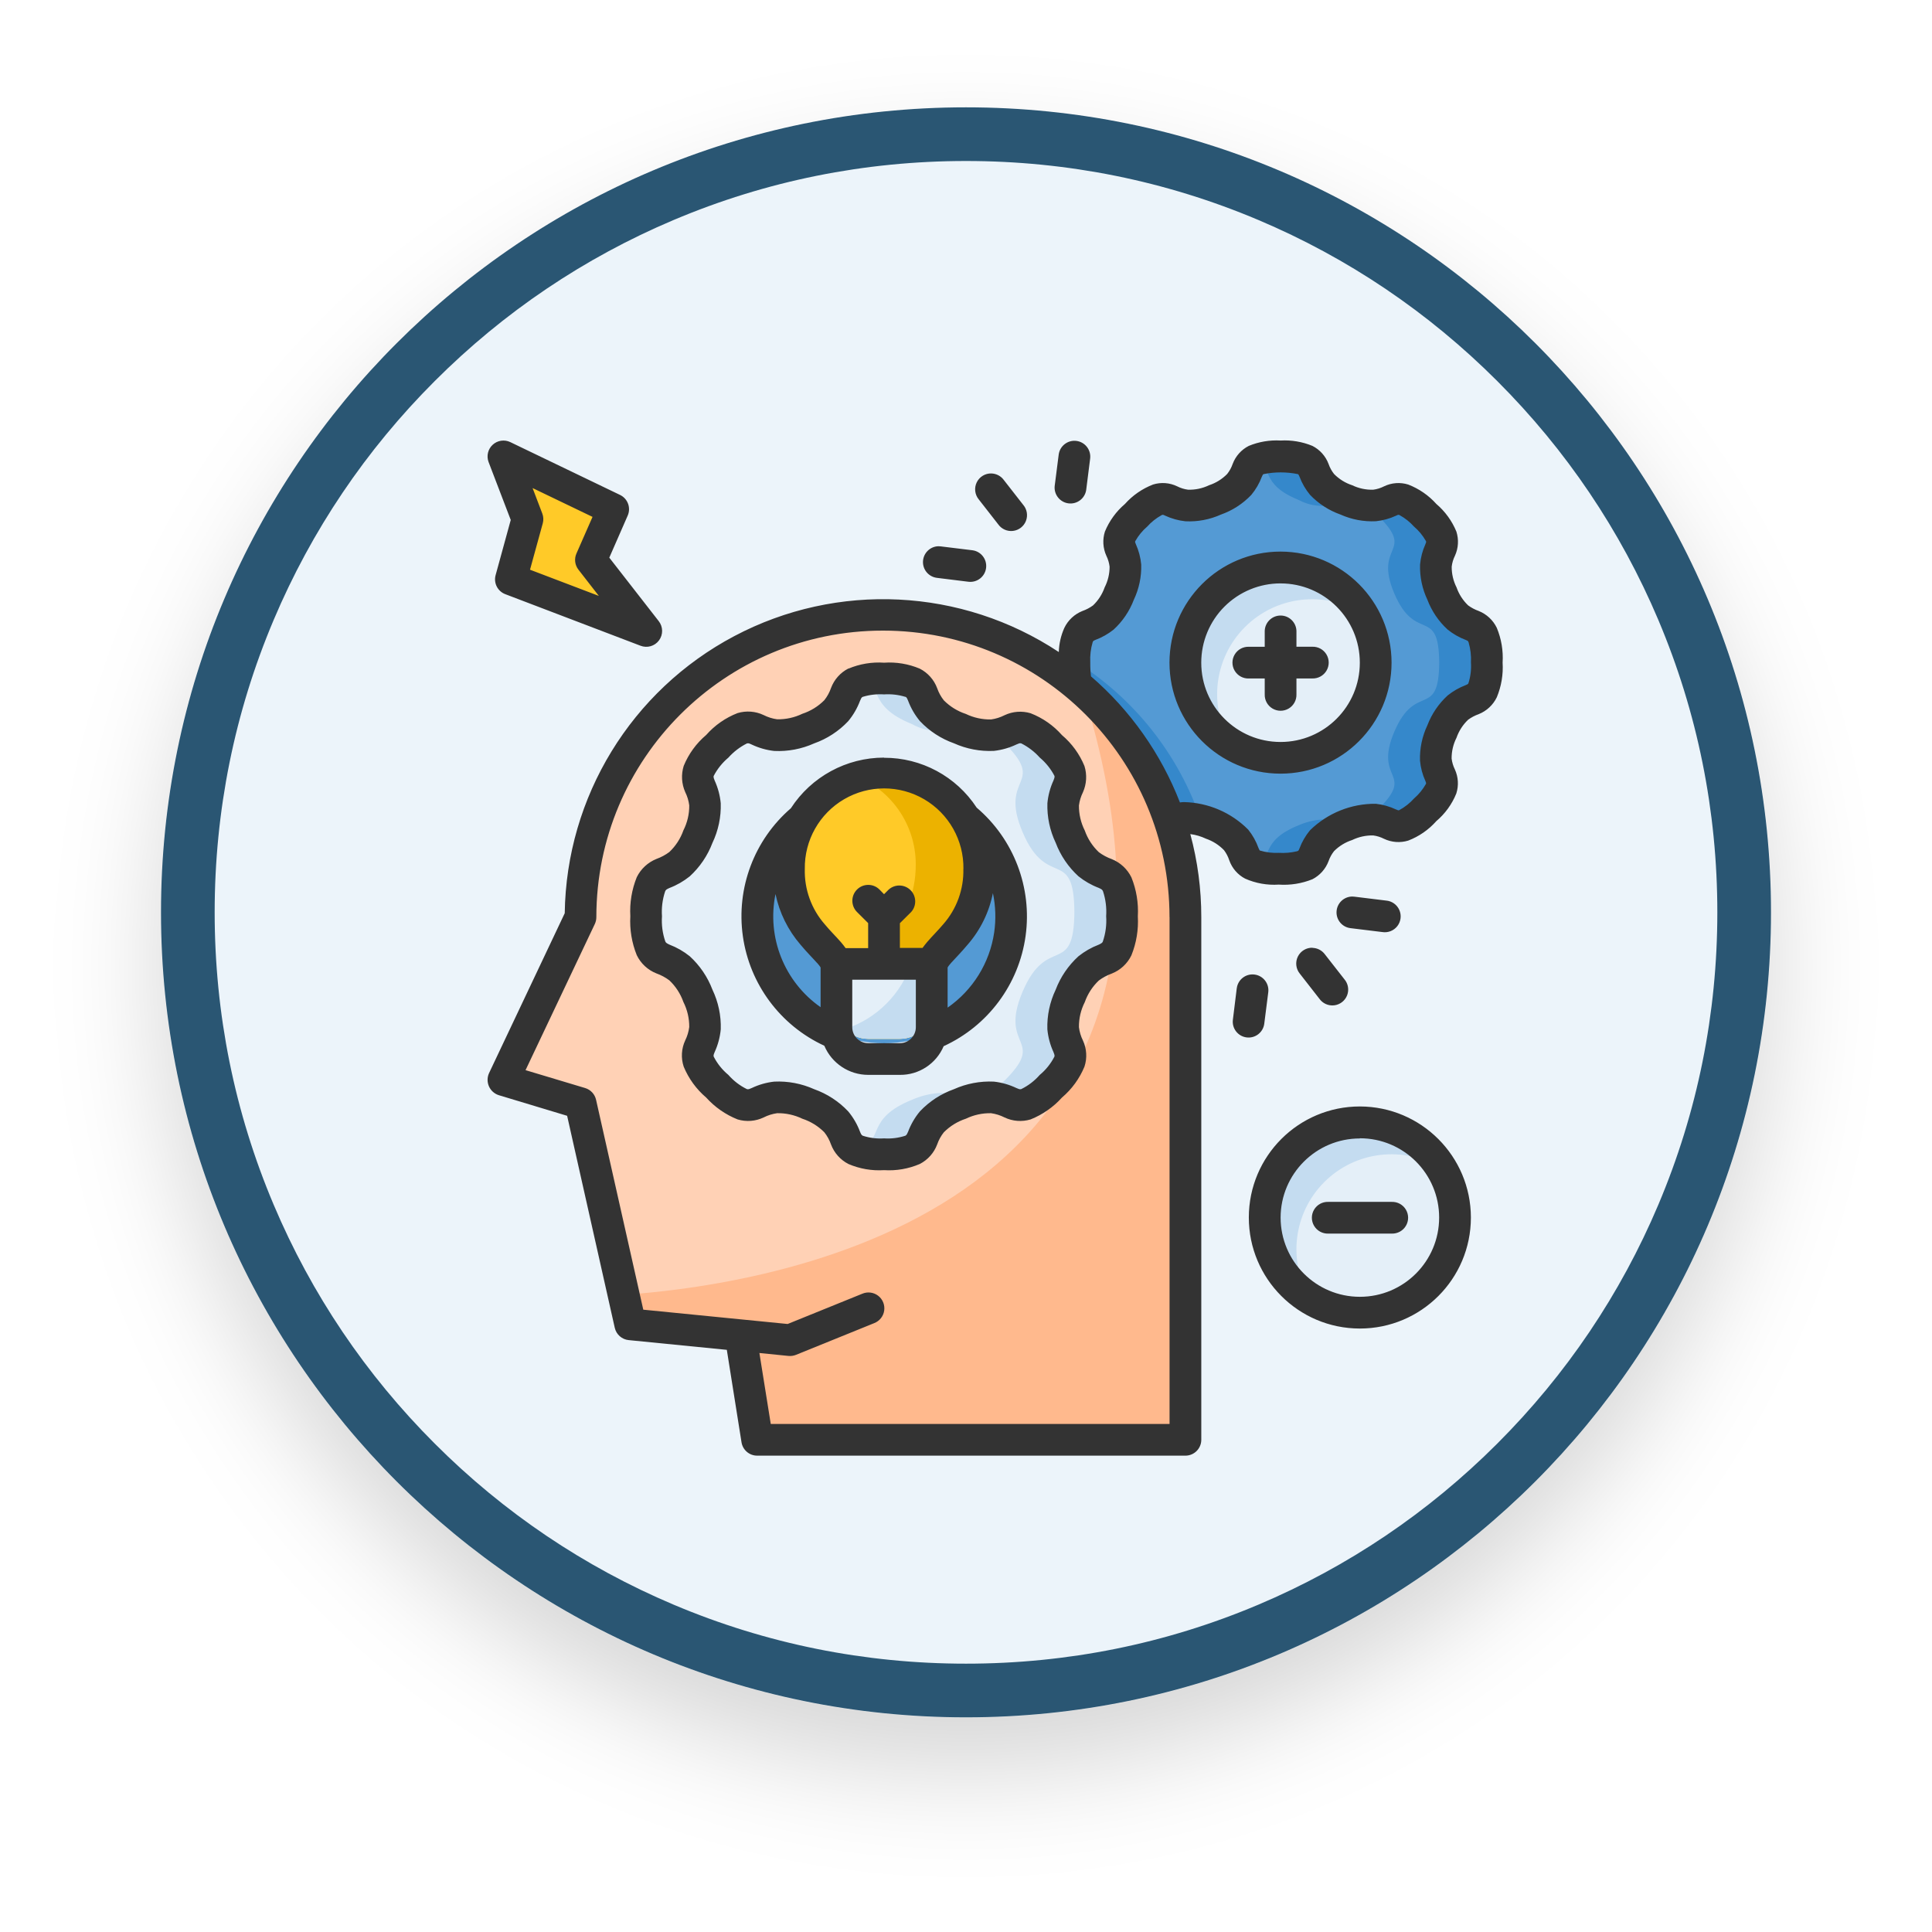
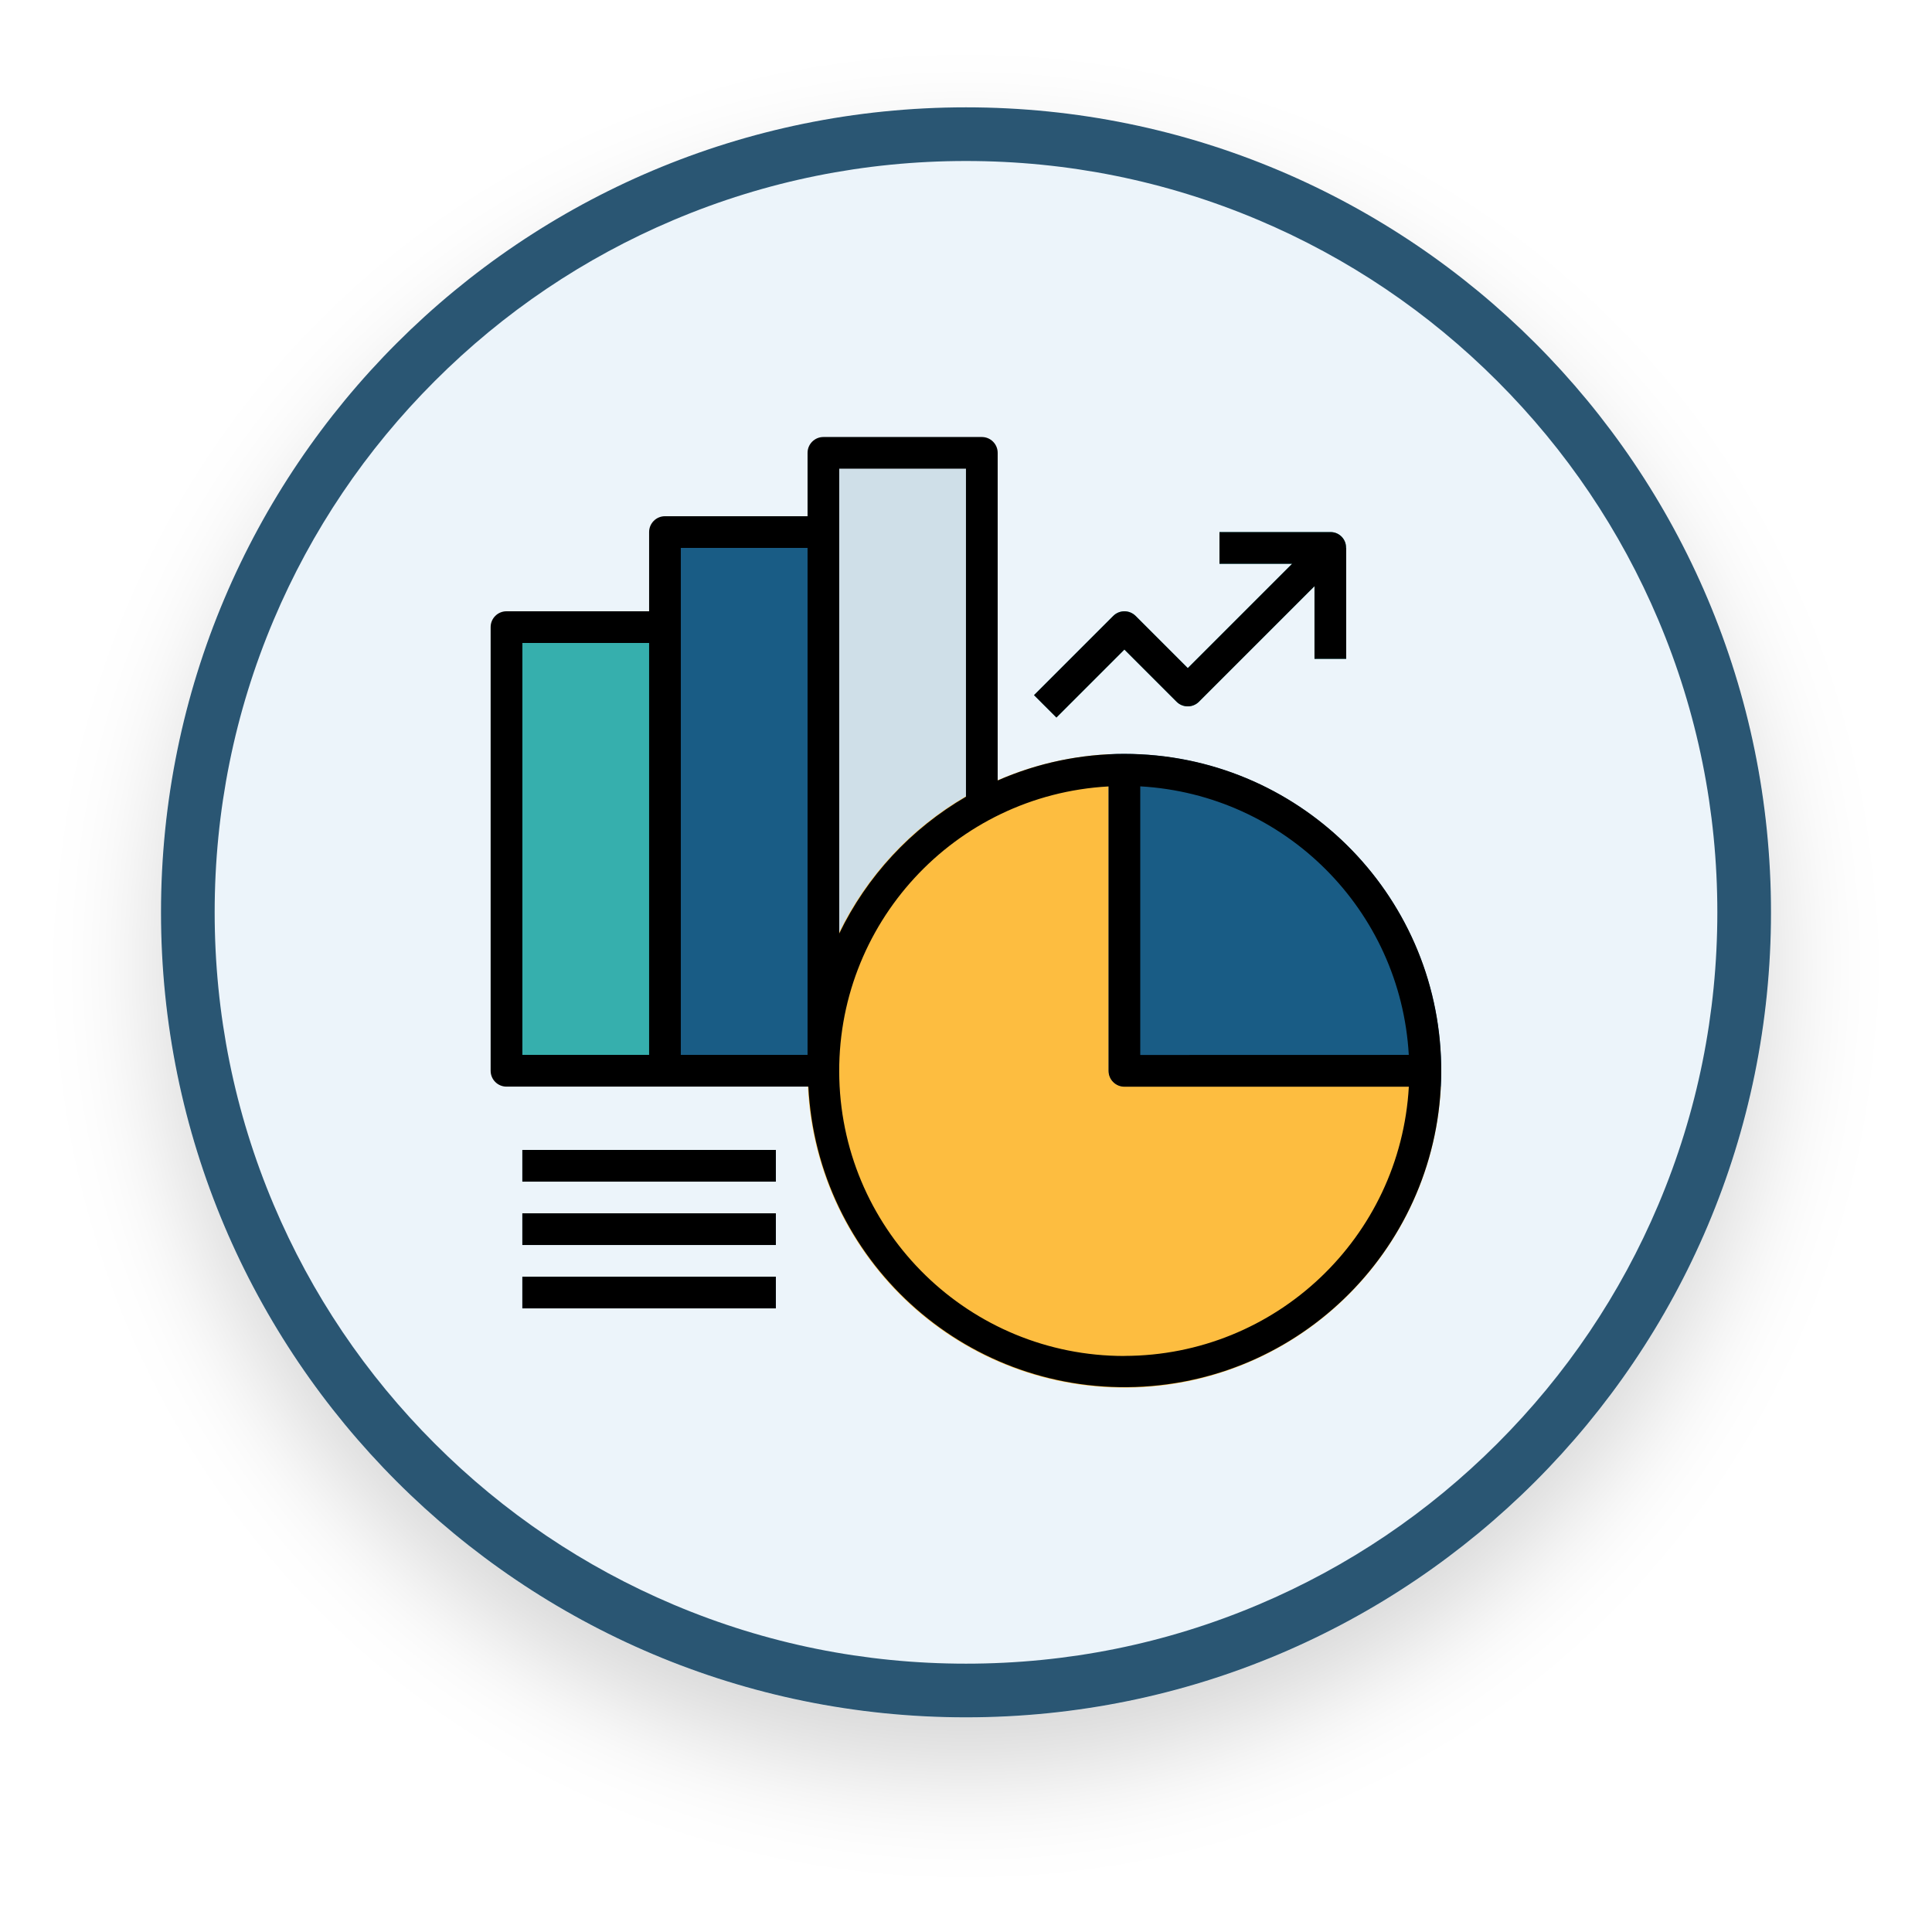
<svg xmlns="http://www.w3.org/2000/svg" width="108" height="108" viewBox="0 0 108 108">
  <defs>
    <filter id="Trazado_904820" x="0" y="0" width="108" height="108" filterUnits="userSpaceOnUse">
      <feOffset dy="3" input="SourceAlpha" />
      <feGaussianBlur stdDeviation="3" result="blur" />
      <feFlood flood-opacity="0.161" />
      <feComposite operator="in" in2="blur" />
      <feComposite in="SourceGraphic" />
    </filter>
  </defs>
-   <g id="Grupo_1146647" data-name="Grupo 1146647" transform="translate(-306 -1170)">
-     <g transform="matrix(1, 0, 0, 1, 306, 1170)" filter="url(#Trazado_904820)">
+   <g id="Grupo_1143757" data-name="Grupo 1143757" transform="translate(-201 -888)">
+     <g transform="matrix(1, 0, 0, 1, 201, 888)" filter="url(#Trazado_904820)">
      <g id="Trazado_904820-2" data-name="Trazado 904820" transform="translate(9 6)" fill="#ecf4fa">
        <path d="M 45 88.5 C 39.127 88.5 33.43 87.35 28.068 85.082 C 22.889 82.891 18.236 79.755 14.241 75.759 C 10.245 71.764 7.109 67.111 4.918 61.932 C 2.65 56.57 1.5 50.873 1.5 45 C 1.5 39.127 2.65 33.43 4.918 28.068 C 7.109 22.889 10.245 18.236 14.241 14.241 C 18.236 10.245 22.889 7.109 28.068 4.918 C 33.43 2.65 39.127 1.5 45 1.5 C 50.873 1.5 56.57 2.65 61.932 4.918 C 67.111 7.109 71.764 10.245 75.759 14.241 C 79.755 18.236 82.891 22.889 85.082 28.068 C 87.35 33.43 88.5 39.127 88.5 45 C 88.5 50.873 87.35 56.57 85.082 61.932 C 82.891 67.111 79.755 71.764 75.759 75.759 C 71.764 79.755 67.111 82.891 61.932 85.082 C 56.57 87.35 50.873 88.5 45 88.5 Z" stroke="none" />
        <path d="M 45 3 C 39.329 3 33.829 4.11 28.653 6.299 C 23.652 8.415 19.16 11.443 15.302 15.302 C 11.443 19.16 8.415 23.652 6.299 28.653 C 4.11 33.829 3 39.329 3 45 C 3 50.671 4.11 56.171 6.299 61.347 C 8.415 66.348 11.443 70.84 15.302 74.698 C 19.16 78.557 23.652 81.585 28.653 83.701 C 33.829 85.89 39.329 87 45 87 C 50.671 87 56.171 85.89 61.347 83.701 C 66.348 81.585 70.84 78.557 74.698 74.698 C 78.557 70.84 81.585 66.348 83.701 61.347 C 85.89 56.171 87 50.671 87 45 C 87 39.329 85.89 33.829 83.701 28.653 C 81.585 23.652 78.557 19.16 74.698 15.302 C 70.84 11.443 66.348 8.415 61.347 6.299 C 56.171 4.11 50.671 3 45 3 M 45 0 C 69.853 0 90 20.147 90 45 C 90 69.853 69.853 90 45 90 C 20.147 90 0 69.853 0 45 C 0 20.147 20.147 0 45 0 Z" stroke="none" fill="#2a5673" />
      </g>
    </g>
-     <g id="layer1" transform="translate(333.251 1194.626)">
-       <path id="path6238" d="M8.245,10.018.686,7.14l.927-3.369L.265.265,6.4,3.215,5.159,6.05Z" transform="translate(0.622 0.622)" fill="#ffca28" />
-       <path id="circle6231" d="M23.6,16.7a5.32,5.32,0,1,1-5.32-5.32A5.32,5.32,0,0,1,23.6,16.7Z" transform="translate(30.484 26.751)" fill="#e4eff8" />
-       <path id="circle6235" d="M18.285,11.377a5.315,5.315,0,0,0-2.767,9.856,5.311,5.311,0,0,1,7.308-7.3,5.32,5.32,0,0,0-4.541-2.558Z" transform="translate(30.484 26.751)" fill="#c4dcf0" />
-       <path id="path6204" d="M12.233,15.5c1.145,2.821-1.278,2.221.864,4.391s1.581-.253,4.394.935.673,2.471,3.728,2.5.938-1.293,3.771-2.433,2.23,1.273,4.409-.86-.254-1.575.939-4.376,2.481-.671,2.507-3.858c-.026-3.187-1.314-1.057-2.507-3.858s1.24-2.243-.939-4.376-1.577.28-4.409-.86S24.273.239,21.218.265s-.916,1.308-3.728,2.5S15.238,1.527,13.1,3.7s.281,1.57-.864,4.391-2.469.713-2.443,3.7c-.026,2.991,1.3.883,2.443,3.7Z" transform="translate(23.018 0.622)" fill="#549ad4" />
-       <g id="Grupo_1146646" data-name="Grupo 1146646" transform="translate(32.807 0.886)">
-         <path id="path6219" d="M9.8,3.677c0,.036-.006.054-.005.092-.026,2.991,1.3.883,2.444,3.7s-1.279,2.22.862,4.39c1.964,1.989,1.664.126,3.767.717A16.921,16.921,0,0,0,9.8,3.677Z" transform="translate(-9.789 7.759)" fill="#3588cb" />
-         <path id="path6217" d="M14.111.265a4.084,4.084,0,0,0-1.3.165c1,.383.2,1.378,2.409,2.269a2.8,2.8,0,0,0,2.653,0C15.056,1.555,17.163.239,14.111.265Z" transform="translate(-2.682 -0.264)" fill="#3588cb" />
-         <path id="path6215" d="M16.546.976c-.555-.044-.883.473-1.893.355a5.978,5.978,0,0,1,.649.561c2.179,2.133-.255,1.574.939,4.375s2.482.671,2.508,3.859c-.026,3.187-1.314,1.057-2.508,3.859s1.24,2.242-.939,4.375a5.978,5.978,0,0,1-.649.561c1.606-.188,1.474,1.236,3.31-.561,2.179-2.133-.255-1.574.939-4.375s2.482-.671,2.508-3.859c-.026-3.187-1.314-1.057-2.508-3.859s1.24-2.242-.939-4.375c-.681-.667-1.089-.89-1.417-.916Z" transform="translate(1.646 1.402)" fill="#3588cb" />
-         <path id="path6209" d="M16.494,6.324a4.006,4.006,0,0,0-1.273.32c-2.212.891-1.413,1.886-2.409,2.269a4.084,4.084,0,0,0,1.3.165c3.052.026.945-1.29,3.763-2.43a3.161,3.161,0,0,0-1.38-.324Z" transform="translate(-2.682 13.976)" fill="#3588cb" />
+     <g id="Grupo_1143756" data-name="Grupo 1143756" transform="translate(228.413 912.429)">
+       <rect id="Rectángulo_405131" data-name="Rectángulo 405131" width="8.856" height="24.798" transform="translate(0.901 10.628)" fill="#36afad" />
+       <path id="Trazado_978723" data-name="Trazado 978723" d="M102.734,51.2H93.878V81.309h7.971a17.633,17.633,0,0,1,.886-5.491V51.2Z" transform="translate(-84.119 -45.883)" fill="#195c85" />
+       <path id="Trazado_978724" data-name="Trazado 978724" d="M298.313,55.884a.886.886,0,0,0-1.252,0l-4.428,4.428,1.252,1.252,3.8-3.8,2.916,2.916a.886.886,0,0,0,1.252,0l6.459-6.459v4.062h1.771v-6.2h-.008a.862.862,0,0,0-.837-.886H303v1.771h4.062L301.229,58.8Z" transform="translate(-262.244 -45.882)" fill="#36afad" />
+       <g id="Grupo_1143755" data-name="Grupo 1143755" transform="translate(1.787 39.854)">
+         <rect id="Rectángulo_405132" data-name="Rectángulo 405132" width="14.17" height="1.771" fill="#195c85" />
+         <rect id="Rectángulo_405133" data-name="Rectángulo 405133" width="14.17" height="1.771" transform="translate(0 3.543)" fill="#195c85" />
+         <rect id="Rectángulo_405134" data-name="Rectángulo 405134" width="14.17" height="1.771" transform="translate(0 7.085)" fill="#195c85" />
      </g>
-       <path id="path6166" d="M20.659,41.676l-4.374,1.773-8.926-.887L4.58,30.2.265,28.9l4.315-9.1a16.907,16.907,0,0,1,33.813,0c0,9.622,0,21.089,0,29.212H14.452l-.887-5.569Z" transform="translate(0.622 6.843)" fill="#ffd1b5" />
-       <path id="path6168" d="M27.94,4.174C36.966,32.941,11.41,37.293,2.271,37.942l.371,1.649,6.979.693-.772.194.887,5.57H33.676V16.834A16.834,16.834,0,0,0,27.94,4.175Z" transform="translate(5.339 9.815)" fill="#ffb98d" />
-       <path id="path6174" d="M5.469,21.468c1.321,3.255-1.475,2.563,1,5.067s1.824-.292,5.069,1.079.777,2.851,4.3,2.881S16.919,29,20.187,27.687s2.573,1.469,5.087-.993-.293-1.817,1.083-5.049,2.862-.774,2.893-4.451c-.03-3.677-1.516-1.219-2.893-4.451s1.43-2.588-1.083-5.049-1.819.323-5.087-.993-.826-2.837-4.351-2.807-1.057,1.51-4.3,2.881-2.6-1.425-5.069,1.079.325,1.812-1,5.067-2.849.822-2.819,4.274c-.03,3.451,1.5,1.019,2.819,4.274Z" transform="translate(6.23 9.157)" fill="#e4eff8" />
-       <path id="path6202" d="M18.685,12.914a7.094,7.094,0,1,1-7.094-7.094A7.094,7.094,0,0,1,18.685,12.914Z" transform="translate(10.576 13.686)" fill="#549ad4" />
-       <path id="path6185" d="M7.485,3.895A5.684,5.684,0,0,0,6.2,4.021c1.436.387.283,1.6,2.961,2.681a3.044,3.044,0,0,0,2.845.062c-.06-.022-.111-.037-.173-.062-3.268-1.316-.825-2.837-4.35-2.807Z" transform="translate(14.582 9.156)" fill="#c4dcf0" />
-       <path id="path6183" d="M10.151,4.716c-.557-.044-.915.4-1.761.429a6.872,6.872,0,0,1,.724.625c2.514,2.461-.293,1.818,1.084,5.05s2.862.773,2.892,4.451c-.03,3.677-1.515,1.219-2.892,4.451s1.43,2.589-1.084,5.05a6.853,6.853,0,0,1-.727.627c1.424.048,1.455,1.277,3.4-.627,2.514-2.461-.293-1.818,1.084-5.05s2.862-.773,2.892-4.451c-.03-3.677-1.515-1.219-2.892-4.451s1.43-2.589-1.084-5.05C11,5,10.529,4.745,10.151,4.716Z" transform="translate(19.718 11.08)" fill="#c4dcf0" />
-       <path id="path6178" d="M10.63,10.887a4.611,4.611,0,0,0-1.467.369C6.485,12.334,7.638,13.549,6.2,13.937a5.681,5.681,0,0,0,1.283.126c3.525.03,1.082-1.492,4.35-2.807.062-.025.114-.04.173-.062a2.821,2.821,0,0,0-1.379-.307Z" transform="translate(14.582 25.589)" fill="#c4dcf0" />
-       <path id="path6187" d="M15.667,10.8c0,3.547-2.66,4.433-2.66,5.492v2.489a1.77,1.77,0,0,1-1.773,1.773H9.461a1.77,1.77,0,0,1-1.773-1.773V16.294c0-1.058-2.66-1.945-2.66-5.492a5.32,5.32,0,1,1,10.64,0Z" transform="translate(11.82 12.89)" fill="#ffca28" />
-       <path id="path6198" d="M7.859,5.482a5.3,5.3,0,0,0-1.773.31A5.316,5.316,0,0,1,9.632,10.8c0,3.547-2.66,4.433-2.66,5.492v2.489a1.764,1.764,0,0,1-.887,1.529,1.758,1.758,0,0,0,.887.244H8.745a1.77,1.77,0,0,0,1.773-1.773V16.294c0-1.058,2.66-1.945,2.66-5.492a5.32,5.32,0,0,0-5.32-5.32Z" transform="translate(14.309 12.889)" fill="#ecb200" />
-       <path id="path6189" d="M11.141,8.708V11.2A1.77,1.77,0,0,1,9.368,12.97H7.594A1.77,1.77,0,0,1,5.821,11.2V8.708Z" transform="translate(13.686 20.475)" fill="#e4eff8" />
-       <path id="path6191" d="M9.676,8.708a5.811,5.811,0,0,1-3.708,3.713,1.764,1.764,0,0,0,1.28.549H9.021A1.77,1.77,0,0,0,10.795,11.2V8.708Z" transform="translate(14.033 20.475)" fill="#c4dcf0" />
-       <path id="circle6224" d="M22.278,7.436A5.318,5.318,0,1,1,16.96,2.118,5.318,5.318,0,0,1,22.278,7.436Z" transform="translate(27.373 4.979)" fill="#e4eff8" />
-       <path id="circle6228" d="M16.96,2.118a5.314,5.314,0,0,0-2.766,9.854,5.31,5.31,0,0,1,7.3-7.3A5.318,5.318,0,0,0,16.96,2.118Z" transform="translate(27.373 4.979)" fill="#c4dcf0" />
-       <path id="path11361" d="M.06,1.2,1.3,4.44.453,7.528A.887.887,0,0,0,.995,8.589l7.554,2.88a.887.887,0,0,0,1.022-1.375L6.809,6.547,7.836,4.2a.886.886,0,0,0-.426-1.159L1.27.086A.888.888,0,0,0,.06,1.2ZM31.93.792l-.224,1.754a.888.888,0,0,0,1.761.224l.222-1.761A.886.886,0,0,0,31.93.792ZM55.413,9.529a2.292,2.292,0,0,1-.594-.313,2.557,2.557,0,0,1-.649-1.008A2.513,2.513,0,0,1,53.9,7.049a1.854,1.854,0,0,1,.182-.61,1.881,1.881,0,0,0,.08-1.349,4.055,4.055,0,0,0-1.119-1.543A4.076,4.076,0,0,0,51.467,2.46a1.842,1.842,0,0,0-1.347.1,1.879,1.879,0,0,1-.61.189A2.538,2.538,0,0,1,48.339,2.5a2.519,2.519,0,0,1-1.015-.629,1.9,1.9,0,0,1-.308-.563A1.867,1.867,0,0,0,46.114.3,4.045,4.045,0,0,0,44.335,0a4.044,4.044,0,0,0-1.779.3,1.867,1.867,0,0,0-.9,1.008,1.907,1.907,0,0,1-.308.563,2.519,2.519,0,0,1-1.015.629,2.515,2.515,0,0,1-1.171.248,1.849,1.849,0,0,1-.61-.189,1.844,1.844,0,0,0-1.347-.1,4.075,4.075,0,0,0-1.572,1.088,4.055,4.055,0,0,0-1.119,1.543,1.888,1.888,0,0,0,.08,1.349,1.9,1.9,0,0,1,.182.61A2.528,2.528,0,0,1,34.5,8.208a2.559,2.559,0,0,1-.649,1.008,2.289,2.289,0,0,1-.594.313,1.906,1.906,0,0,0-1.01.942,3.548,3.548,0,0,0-.31,1.352,17.8,17.8,0,0,0-27.619,14.6L.086,35.365a.9.9,0,0,0,.544,1.23l3.822,1.153L7.115,49.6a.887.887,0,0,0,.779.687l5.485.544L14.2,56a.886.886,0,0,0,.876.746H39.019a.888.888,0,0,0,.883-.892V26.646A17.739,17.739,0,0,0,39.288,22a2.918,2.918,0,0,1,.876.258,2.552,2.552,0,0,1,1.008.642,1.923,1.923,0,0,1,.295.568,1.845,1.845,0,0,0,.885,1.022,3.993,3.993,0,0,0,1.877.334,4.259,4.259,0,0,0,1.886-.3,1.885,1.885,0,0,0,.9-1.008,1.908,1.908,0,0,1,.308-.563,2.531,2.531,0,0,1,1.015-.622,2.572,2.572,0,0,1,1.171-.256,1.855,1.855,0,0,1,.61.19,1.874,1.874,0,0,0,1.347.1,4.007,4.007,0,0,0,1.572-1.088,3.977,3.977,0,0,0,1.119-1.545,1.867,1.867,0,0,0-.08-1.347,1.886,1.886,0,0,1-.182-.61,2.531,2.531,0,0,1,.273-1.159,2.559,2.559,0,0,1,.649-1.008,2.29,2.29,0,0,1,.594-.313,1.916,1.916,0,0,0,1.01-.942,4.358,4.358,0,0,0,.325-1.941,4.362,4.362,0,0,0-.325-1.941,1.907,1.907,0,0,0-1.01-.942ZM45.286,1.873c.056.027.038,0,.107.149a3.5,3.5,0,0,0,.589,1.015,4.344,4.344,0,0,0,1.7,1.1,4.322,4.322,0,0,0,1.983.374A3.578,3.578,0,0,0,50.793,4.2c.089-.041.139-.074.206-.023a3.059,3.059,0,0,1,.795.634,2.965,2.965,0,0,1,.66.8c.02.057.039.02-.023.182a3.559,3.559,0,0,0-.3,1.139A4.275,4.275,0,0,0,52.541,8.9a4.361,4.361,0,0,0,1.133,1.669,3.721,3.721,0,0,0,1.008.577c.137.062.12.048.161.132a3.37,3.37,0,0,1,.133,1.131,3.112,3.112,0,0,1-.144,1.165c-.027.054-.078.062-.151.1a3.721,3.721,0,0,0-1.008.577,4.361,4.361,0,0,0-1.133,1.669,4.3,4.3,0,0,0-.412,1.976,3.512,3.512,0,0,0,.3,1.133c.013.052.054.1.035.161a3.058,3.058,0,0,1-.67.821,3.06,3.06,0,0,1-.833.655c-.06.02-.074-.013-.168-.04a3.557,3.557,0,0,0-1.133-.32,5.18,5.18,0,0,0-3.678,1.479,3.5,3.5,0,0,0-.589,1.015c-.063.159-.067.133-.159.165a3.421,3.421,0,0,1-.992.083,3.105,3.105,0,0,1-1.067-.13c-.023-.013-.05-.1-.073-.137a3.551,3.551,0,0,0-.575-1.029,5.216,5.216,0,0,0-3.6-1.541c-.073,0-.15.01-.218.02a17.851,17.851,0,0,0-4.972-7.048,5.865,5.865,0,0,1-.04-.778,3.33,3.33,0,0,1,.133-1.131c.041-.084.023-.069.161-.132A3.722,3.722,0,0,0,35,10.57,4.361,4.361,0,0,0,36.131,8.9a4.275,4.275,0,0,0,.412-1.969,3.558,3.558,0,0,0-.3-1.139c-.063-.161-.044-.124-.023-.182a2.989,2.989,0,0,1,.66-.8,3.027,3.027,0,0,1,.795-.634c.067-.05.117-.017.206.023a3.586,3.586,0,0,0,1.133.315,4.319,4.319,0,0,0,1.983-.374,4.344,4.344,0,0,0,1.7-1.1,3.5,3.5,0,0,0,.589-1.015c.07-.145.051-.121.107-.149a4.788,4.788,0,0,1,1.9,0ZM28.172,1.84a.887.887,0,0,0-.714,1.446L28.546,4.68a.887.887,0,1,0,1.4-1.086l-1.093-1.4a.887.887,0,0,0-.681-.353ZM2.521,2.657,5.872,4.268l-.9,2.049a.886.886,0,0,0,.111.9L6.225,8.686,2.377,7.221,3.09,4.628a.882.882,0,0,0-.027-.549Zm22.6,5.019,1.762.218A.887.887,0,0,0,27.1,6.133l-1.76-.215c-.03,0-.059-.007-.133-.009A.887.887,0,0,0,25.122,7.676ZM44.333,6.208a6.207,6.207,0,1,0,6.205,6.21,6.217,6.217,0,0,0-6.205-6.21Zm0,1.779A4.432,4.432,0,1,1,39.9,12.418,4.429,4.429,0,0,1,44.333,7.986Zm-.885,2.655v.887h-.887a.887.887,0,1,0,0,1.773h.887v.887a.887.887,0,1,0,1.773,0V13.3h.887a.887.887,0,1,0,0-1.773h-.887v-.887a.887.887,0,0,0-1.773,0Zm-5.32,16V54.973H15.835L15.2,51.008l1.623.163a.912.912,0,0,0,.419-.059l4.373-1.773a.887.887,0,1,0-.668-1.643l-4.168,1.69-8.07-.8L6.069,36.851a.888.888,0,0,0-.61-.655l-3.332-1L6,27.026a.9.9,0,0,0,.085-.381,16.02,16.02,0,0,1,32.04,0Zm-17.95-13.9a2.015,2.015,0,0,0-.975,1.093,2.3,2.3,0,0,1-.374.681,3.092,3.092,0,0,1-1.23.759,3.1,3.1,0,0,1-1.408.308,2.385,2.385,0,0,1-.753-.236,2.036,2.036,0,0,0-1.458-.111,4.511,4.511,0,0,0-1.754,1.223,4.489,4.489,0,0,0-1.257,1.728,2.081,2.081,0,0,0,.085,1.467,2.305,2.305,0,0,1,.224.739,3.009,3.009,0,0,1-.327,1.4,3.065,3.065,0,0,1-.786,1.21,2.764,2.764,0,0,1-.72.386,2.1,2.1,0,0,0-1.1,1.02,5.058,5.058,0,0,0-.36,2.18,5.059,5.059,0,0,0,.36,2.18,2.058,2.058,0,0,0,1.1,1.02,2.767,2.767,0,0,1,.72.386,3.065,3.065,0,0,1,.786,1.21,3.053,3.053,0,0,1,.327,1.4,2.363,2.363,0,0,1-.224.746A1.988,1.988,0,0,0,10.968,35a4.551,4.551,0,0,0,1.257,1.728A4.718,4.718,0,0,0,13.98,37.95a2.023,2.023,0,0,0,1.458-.111,2.387,2.387,0,0,1,.753-.236,3.108,3.108,0,0,1,1.408.308,3.094,3.094,0,0,1,1.23.758,2.3,2.3,0,0,1,.374.681,2.026,2.026,0,0,0,.975,1.093,4.346,4.346,0,0,0,1.992.343,4.345,4.345,0,0,0,1.992-.343,2.027,2.027,0,0,0,.975-1.093,2.3,2.3,0,0,1,.374-.681,3.092,3.092,0,0,1,1.23-.758,3.1,3.1,0,0,1,1.408-.308,2.386,2.386,0,0,1,.753.236,2.023,2.023,0,0,0,1.458.111,4.717,4.717,0,0,0,1.754-1.223A4.55,4.55,0,0,0,33.371,35a1.988,1.988,0,0,0-.085-1.46,2.339,2.339,0,0,1-.224-.746,3.009,3.009,0,0,1,.327-1.4,3.065,3.065,0,0,1,.786-1.21,2.775,2.775,0,0,1,.72-.386,2.059,2.059,0,0,0,1.1-1.02,5.058,5.058,0,0,0,.36-2.18,5.058,5.058,0,0,0-.36-2.18,2.1,2.1,0,0,0-1.1-1.02,2.768,2.768,0,0,1-.72-.386,3.065,3.065,0,0,1-.786-1.21,3.053,3.053,0,0,1-.327-1.4,2.328,2.328,0,0,1,.224-.739,2.081,2.081,0,0,0,.085-1.467,4.49,4.49,0,0,0-1.257-1.728,4.512,4.512,0,0,0-1.754-1.223,2.036,2.036,0,0,0-1.458.111,2.387,2.387,0,0,1-.753.236,3.108,3.108,0,0,1-1.408-.308,3.093,3.093,0,0,1-1.23-.759,2.3,2.3,0,0,1-.374-.681,2.015,2.015,0,0,0-.975-1.093,4.355,4.355,0,0,0-1.992-.332,4.359,4.359,0,0,0-1.992.332Zm3.185,1.583c.07.02.1.105.151.224a3.947,3.947,0,0,0,.662,1.138,4.843,4.843,0,0,0,1.9,1.238,4.879,4.879,0,0,0,2.232.424,3.931,3.931,0,0,0,1.263-.36c.134-.055.174-.084.268-.059a3.519,3.519,0,0,1,1.034.793,3.363,3.363,0,0,1,.819,1.02c.03.093-.034.19-.054.263a3.928,3.928,0,0,0-.339,1.269,4.8,4.8,0,0,0,.464,2.211,4.877,4.877,0,0,0,1.271,1.872,4.2,4.2,0,0,0,1.131.648c.171.078.207.1.246.2a3.658,3.658,0,0,1,.173,1.384A3.61,3.61,0,0,1,34.4,28c-.02.077-.109.126-.236.184a4.209,4.209,0,0,0-1.131.648A4.877,4.877,0,0,0,31.761,30.7a4.8,4.8,0,0,0-.464,2.211,3.932,3.932,0,0,0,.339,1.269c.017.067.086.165.054.263a3.252,3.252,0,0,1-.819,1.02,3.3,3.3,0,0,1-1.034.793c-.089.027-.152-.013-.268-.059a3.938,3.938,0,0,0-1.263-.36,4.882,4.882,0,0,0-2.232.424,4.844,4.844,0,0,0-1.9,1.238,3.954,3.954,0,0,0-.662,1.138c-.053.12-.075.18-.151.224a3.145,3.145,0,0,1-1.193.149,3.145,3.145,0,0,1-1.193-.149c-.076-.044-.1-.1-.151-.224a3.946,3.946,0,0,0-.662-1.138,4.843,4.843,0,0,0-1.9-1.238,4.88,4.88,0,0,0-2.232-.424,3.931,3.931,0,0,0-1.262.36c-.116.047-.18.086-.268.059a3.317,3.317,0,0,1-1.034-.793,3.255,3.255,0,0,1-.819-1.02c-.034-.1.037-.2.054-.263a3.929,3.929,0,0,0,.339-1.269,4.8,4.8,0,0,0-.464-2.211,4.877,4.877,0,0,0-1.271-1.872,4.2,4.2,0,0,0-1.131-.648c-.127-.058-.215-.107-.236-.184a3.581,3.581,0,0,1-.184-1.4,3.62,3.62,0,0,1,.173-1.384c.039-.1.075-.123.246-.2a4.2,4.2,0,0,0,1.131-.648,4.877,4.877,0,0,0,1.271-1.872,4.8,4.8,0,0,0,.464-2.211A3.933,3.933,0,0,0,12.7,19.01c-.02-.073-.084-.17-.054-.263a3.362,3.362,0,0,1,.819-1.02,3.5,3.5,0,0,1,1.034-.793c.095-.027.134,0,.268.059a3.937,3.937,0,0,0,1.263.36,4.878,4.878,0,0,0,2.232-.424,4.843,4.843,0,0,0,1.9-1.238,3.954,3.954,0,0,0,.662-1.138c.052-.118.081-.2.151-.224a3.312,3.312,0,0,1,1.193-.138,3.313,3.313,0,0,1,1.193.138Zm-1.195,3.4a6.209,6.209,0,0,0-5.209,2.831,7.975,7.975,0,0,0,1.87,13.276,2.665,2.665,0,0,0,2.454,1.628h1.77A2.629,2.629,0,0,0,25.5,33.856a7.981,7.981,0,0,0,1.846-13.334,6.16,6.16,0,0,0-5.179-2.788Zm4.433,6.21a4.509,4.509,0,0,1-1.126,3.108c-.3.355-.613.659-.9.994-.082.1-.177.214-.256.327H23.053V26.982l.634-.63A.889.889,0,0,0,22.429,25.1l-.261.261-.255-.261a.888.888,0,1,0-1.257,1.256l.623.62v1.4H20.02c-.079-.113-.174-.232-.256-.327-.291-.335-.608-.639-.9-.994a4.509,4.509,0,0,1-1.126-3.108,4.434,4.434,0,1,1,8.867,0Zm-.88,7.753,0-2.217s-.013-.036.2-.275.554-.578.923-1.02a6.211,6.211,0,0,0,1.409-2.876,6.276,6.276,0,0,1,.07,2.207A6.212,6.212,0,0,1,25.722,31.7Zm-7.3-2.492c.208.24.2.268.2.268v2.213A6.2,6.2,0,0,1,16.1,25.352a6.292,6.292,0,0,0,1.4,2.833c.369.442.715.781.923,1.02Zm31.592-1.721a.887.887,0,1,0,.216-1.759L48.469,25.5c-.03,0-.059-.007-.132-.009a.887.887,0,0,0-.082,1.769Zm-3.893.878a.887.887,0,0,0-.713,1.446L46.5,31.2a.887.887,0,1,0,1.4-1.086l-1.095-1.4a.887.887,0,0,0-.686-.353Zm-4.236,2.27-.216,1.754a.884.884,0,1,0,1.754.224l.224-1.761a.887.887,0,0,0-1.761-.217Zm-21.493-.483h3.554v2.657a.891.891,0,0,1-.892.89h-1.77a.891.891,0,0,1-.892-.89Zm28.377,7.086a6.207,6.207,0,1,0,6.205,6.21,6.217,6.217,0,0,0-6.205-6.21Zm0,1.778a4.431,4.431,0,1,1-4.432,4.432A4.431,4.431,0,0,1,48.768,39.014ZM47,42.56a.887.887,0,1,0,0,1.773h3.547a.887.887,0,1,0,0-1.773Z" transform="translate(0 0)" fill="#333" />
+       <path id="Trazado_978725" data-name="Trazado 978725" d="M188.061,27.278V8.533h-8.856V37.582A17.756,17.756,0,0,1,188.061,27.278Z" transform="translate(-160.589 -7.647)" fill="#cfdfe8" />
+       <path id="Trazado_978726" data-name="Trazado 978726" d="M334.566,170.682c-.292-.018-.593-.027-.886-.027s-.593.009-.886.027v17.686a.886.886,0,0,0,.886.886h17.686c.018-.292.027-.593.027-.886s-.009-.593-.027-.886A17.713,17.713,0,0,0,334.566,170.682Z" transform="translate(-298.238 -152.942)" fill="#195c85" />
+       <path id="Trazado_978727" data-name="Trazado 978727" d="M204.392,189.483H188.477a.886.886,0,0,1-.886-.886V170.911a17.712,17.712,0,1,0,18.572,18.572Z" transform="translate(-153.034 -153.172)" fill="#fdbd40" />
+       <path id="Trazado_978728" data-name="Trazado 978728" d="M35.443,17.713A17.6,17.6,0,0,0,28.358,19.2V.886A.886.886,0,0,0,27.472,0H18.616a.886.886,0,0,0-.886.886V4.428H9.759a.886.886,0,0,0-.886.886V9.742H.9a.886.886,0,0,0-.886.886v24.8a.886.886,0,0,0,.886.886H17.775a17.7,17.7,0,1,0,17.668-18.6ZM8.873,34.54H1.788V11.513H8.873Zm8.856,0H10.645V6.2H17.73V34.54ZM19.5,1.771h7.085V20.109A17.8,17.8,0,0,0,19.5,27.756Zm15.942,49.6a15.931,15.931,0,0,1-.886-31.838v15.9a.886.886,0,0,0,.886.886h15.9A15.949,15.949,0,0,1,35.443,51.367Zm.886-16.827V19.529A15.936,15.936,0,0,1,51.339,34.54Z" />
+       <path id="Trazado_978729" data-name="Trazado 978729" d="M298.313,55.884a.886.886,0,0,0-1.252,0l-4.428,4.428,1.252,1.252,3.8-3.8,2.916,2.916a.886.886,0,0,0,1.252,0l6.459-6.459v4.062h1.771v-6.2h-.008a.862.862,0,0,0-.837-.886H303v1.771h4.062L301.229,58.8Z" transform="translate(-262.244 -45.882)" />
+       <rect id="Rectángulo_405135" data-name="Rectángulo 405135" width="14.17" height="1.771" transform="translate(1.787 39.854)" />
+       <rect id="Rectángulo_405136" data-name="Rectángulo 405136" width="14.17" height="1.771" transform="translate(1.787 43.396)" />
+       <rect id="Rectángulo_405137" data-name="Rectángulo 405137" width="14.17" height="1.771" transform="translate(1.787 46.939)" />
    </g>
  </g>
</svg>
